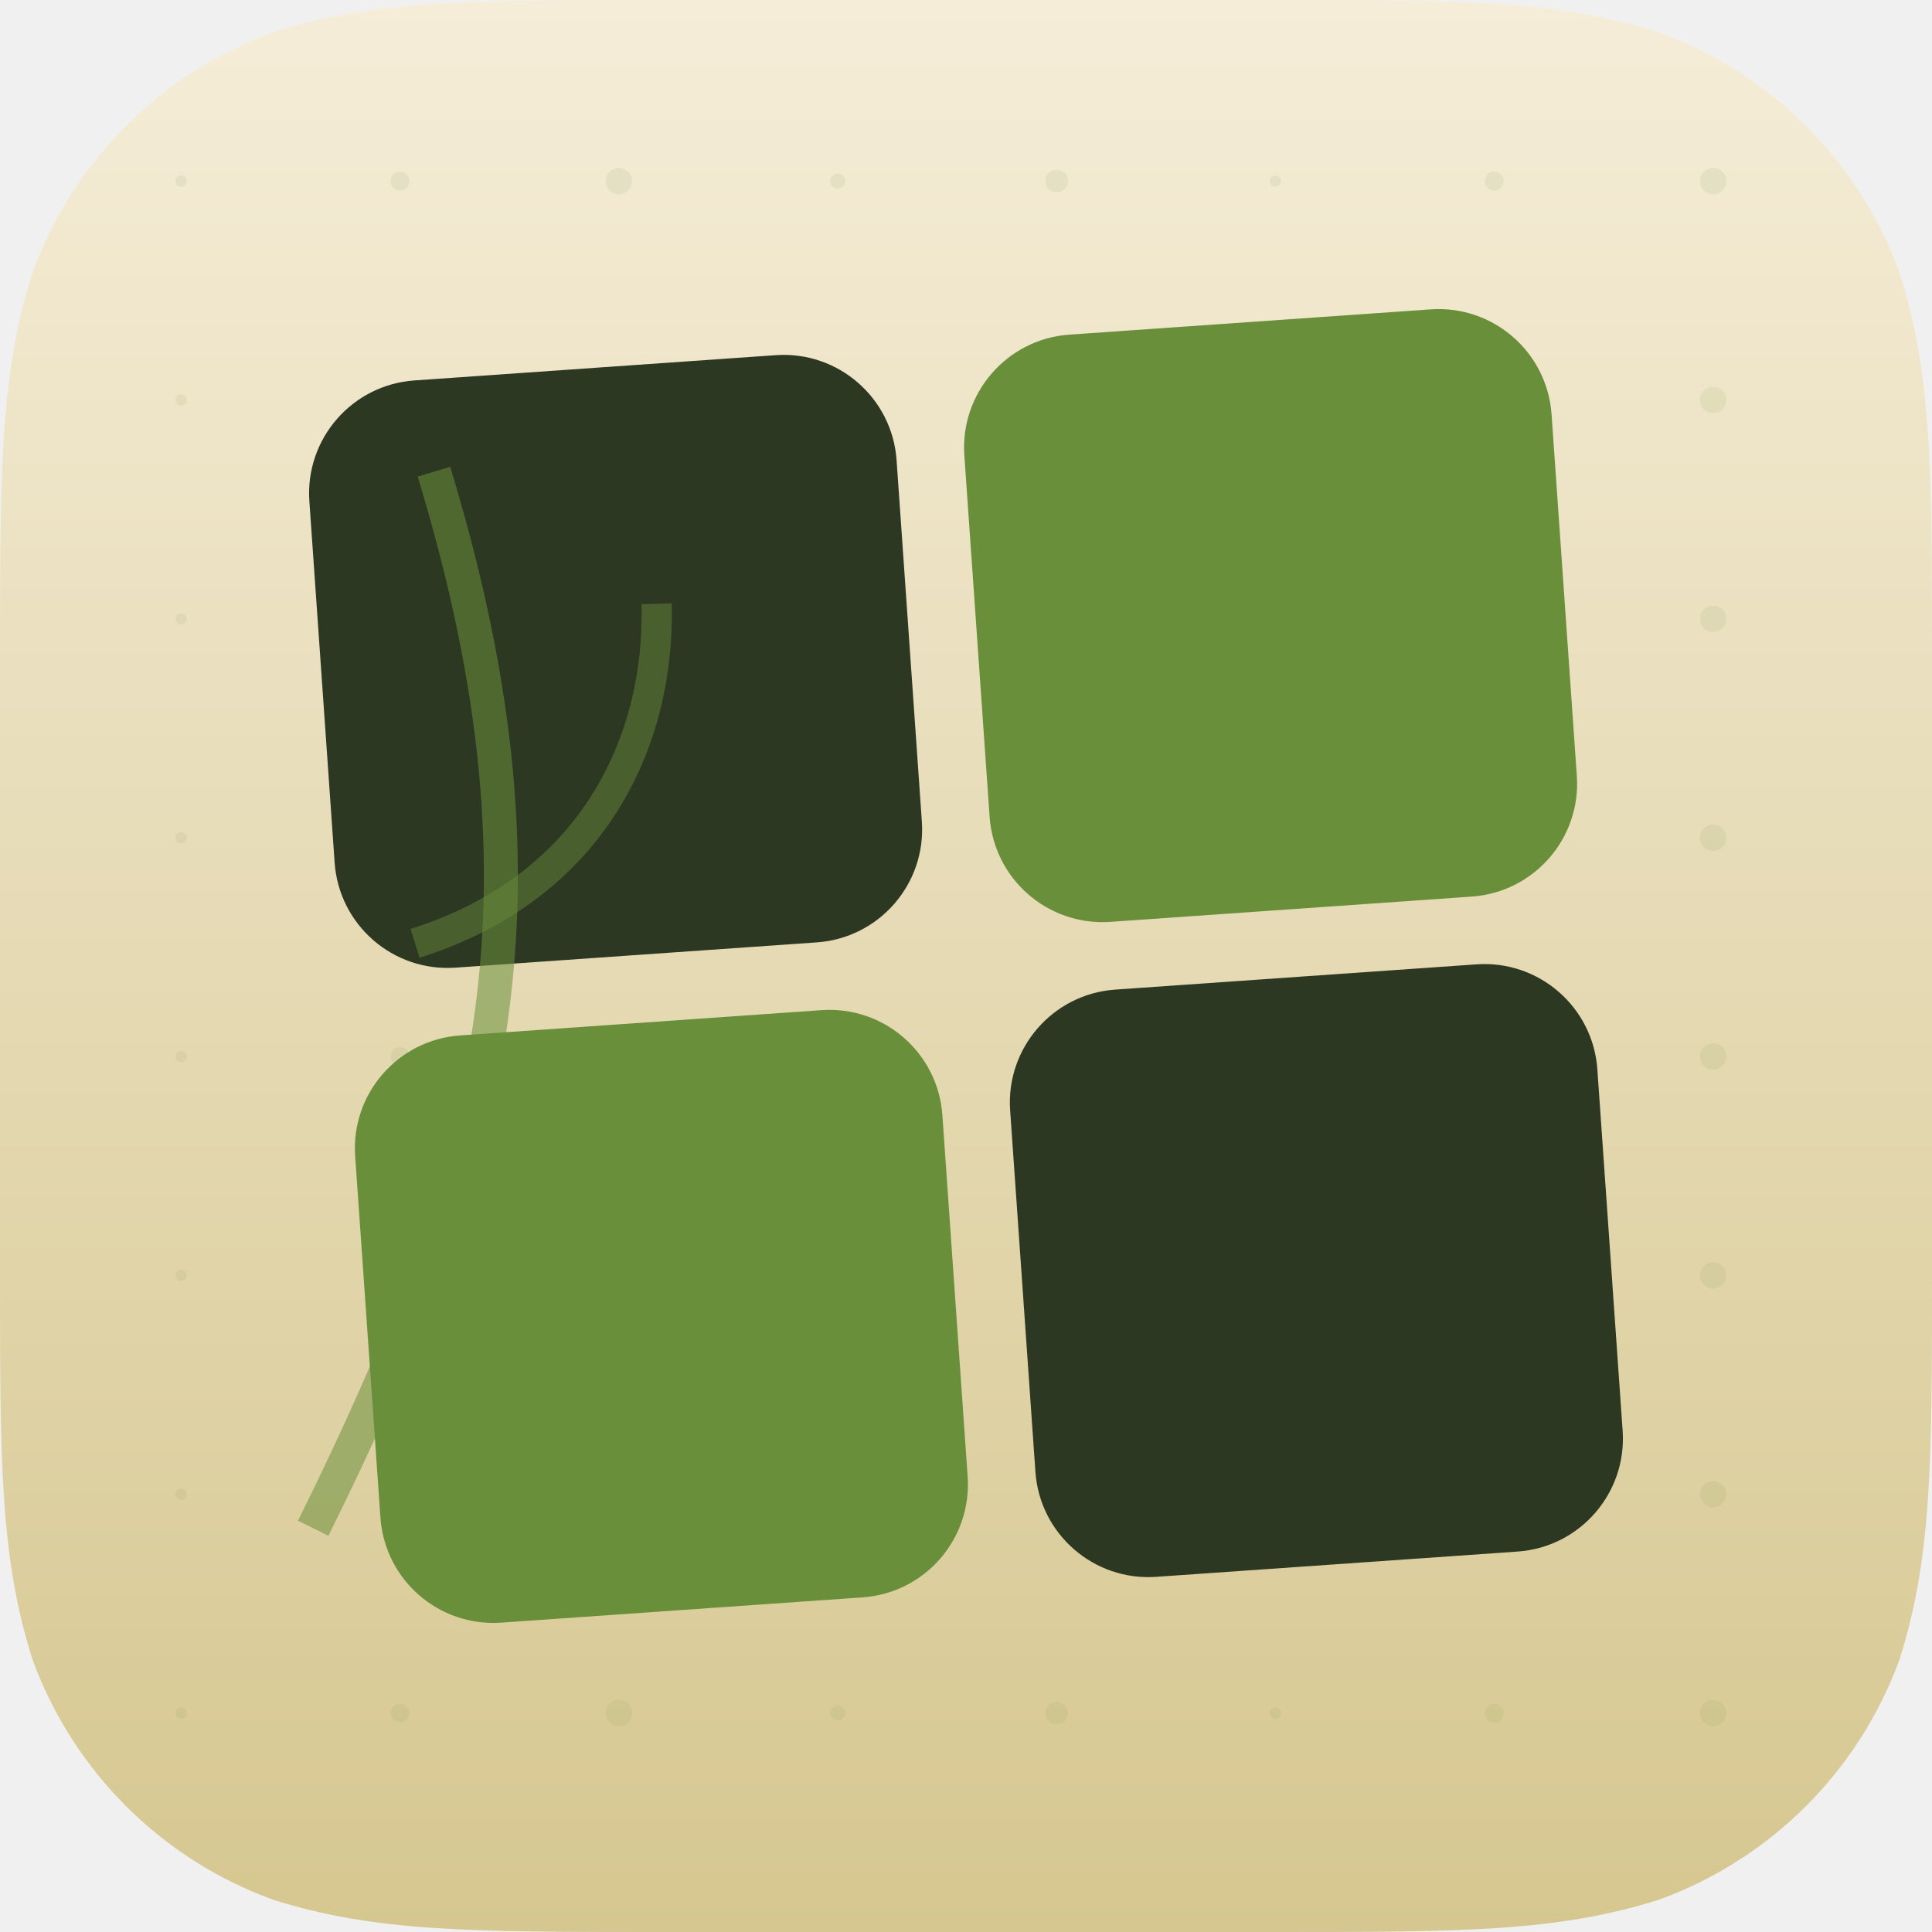
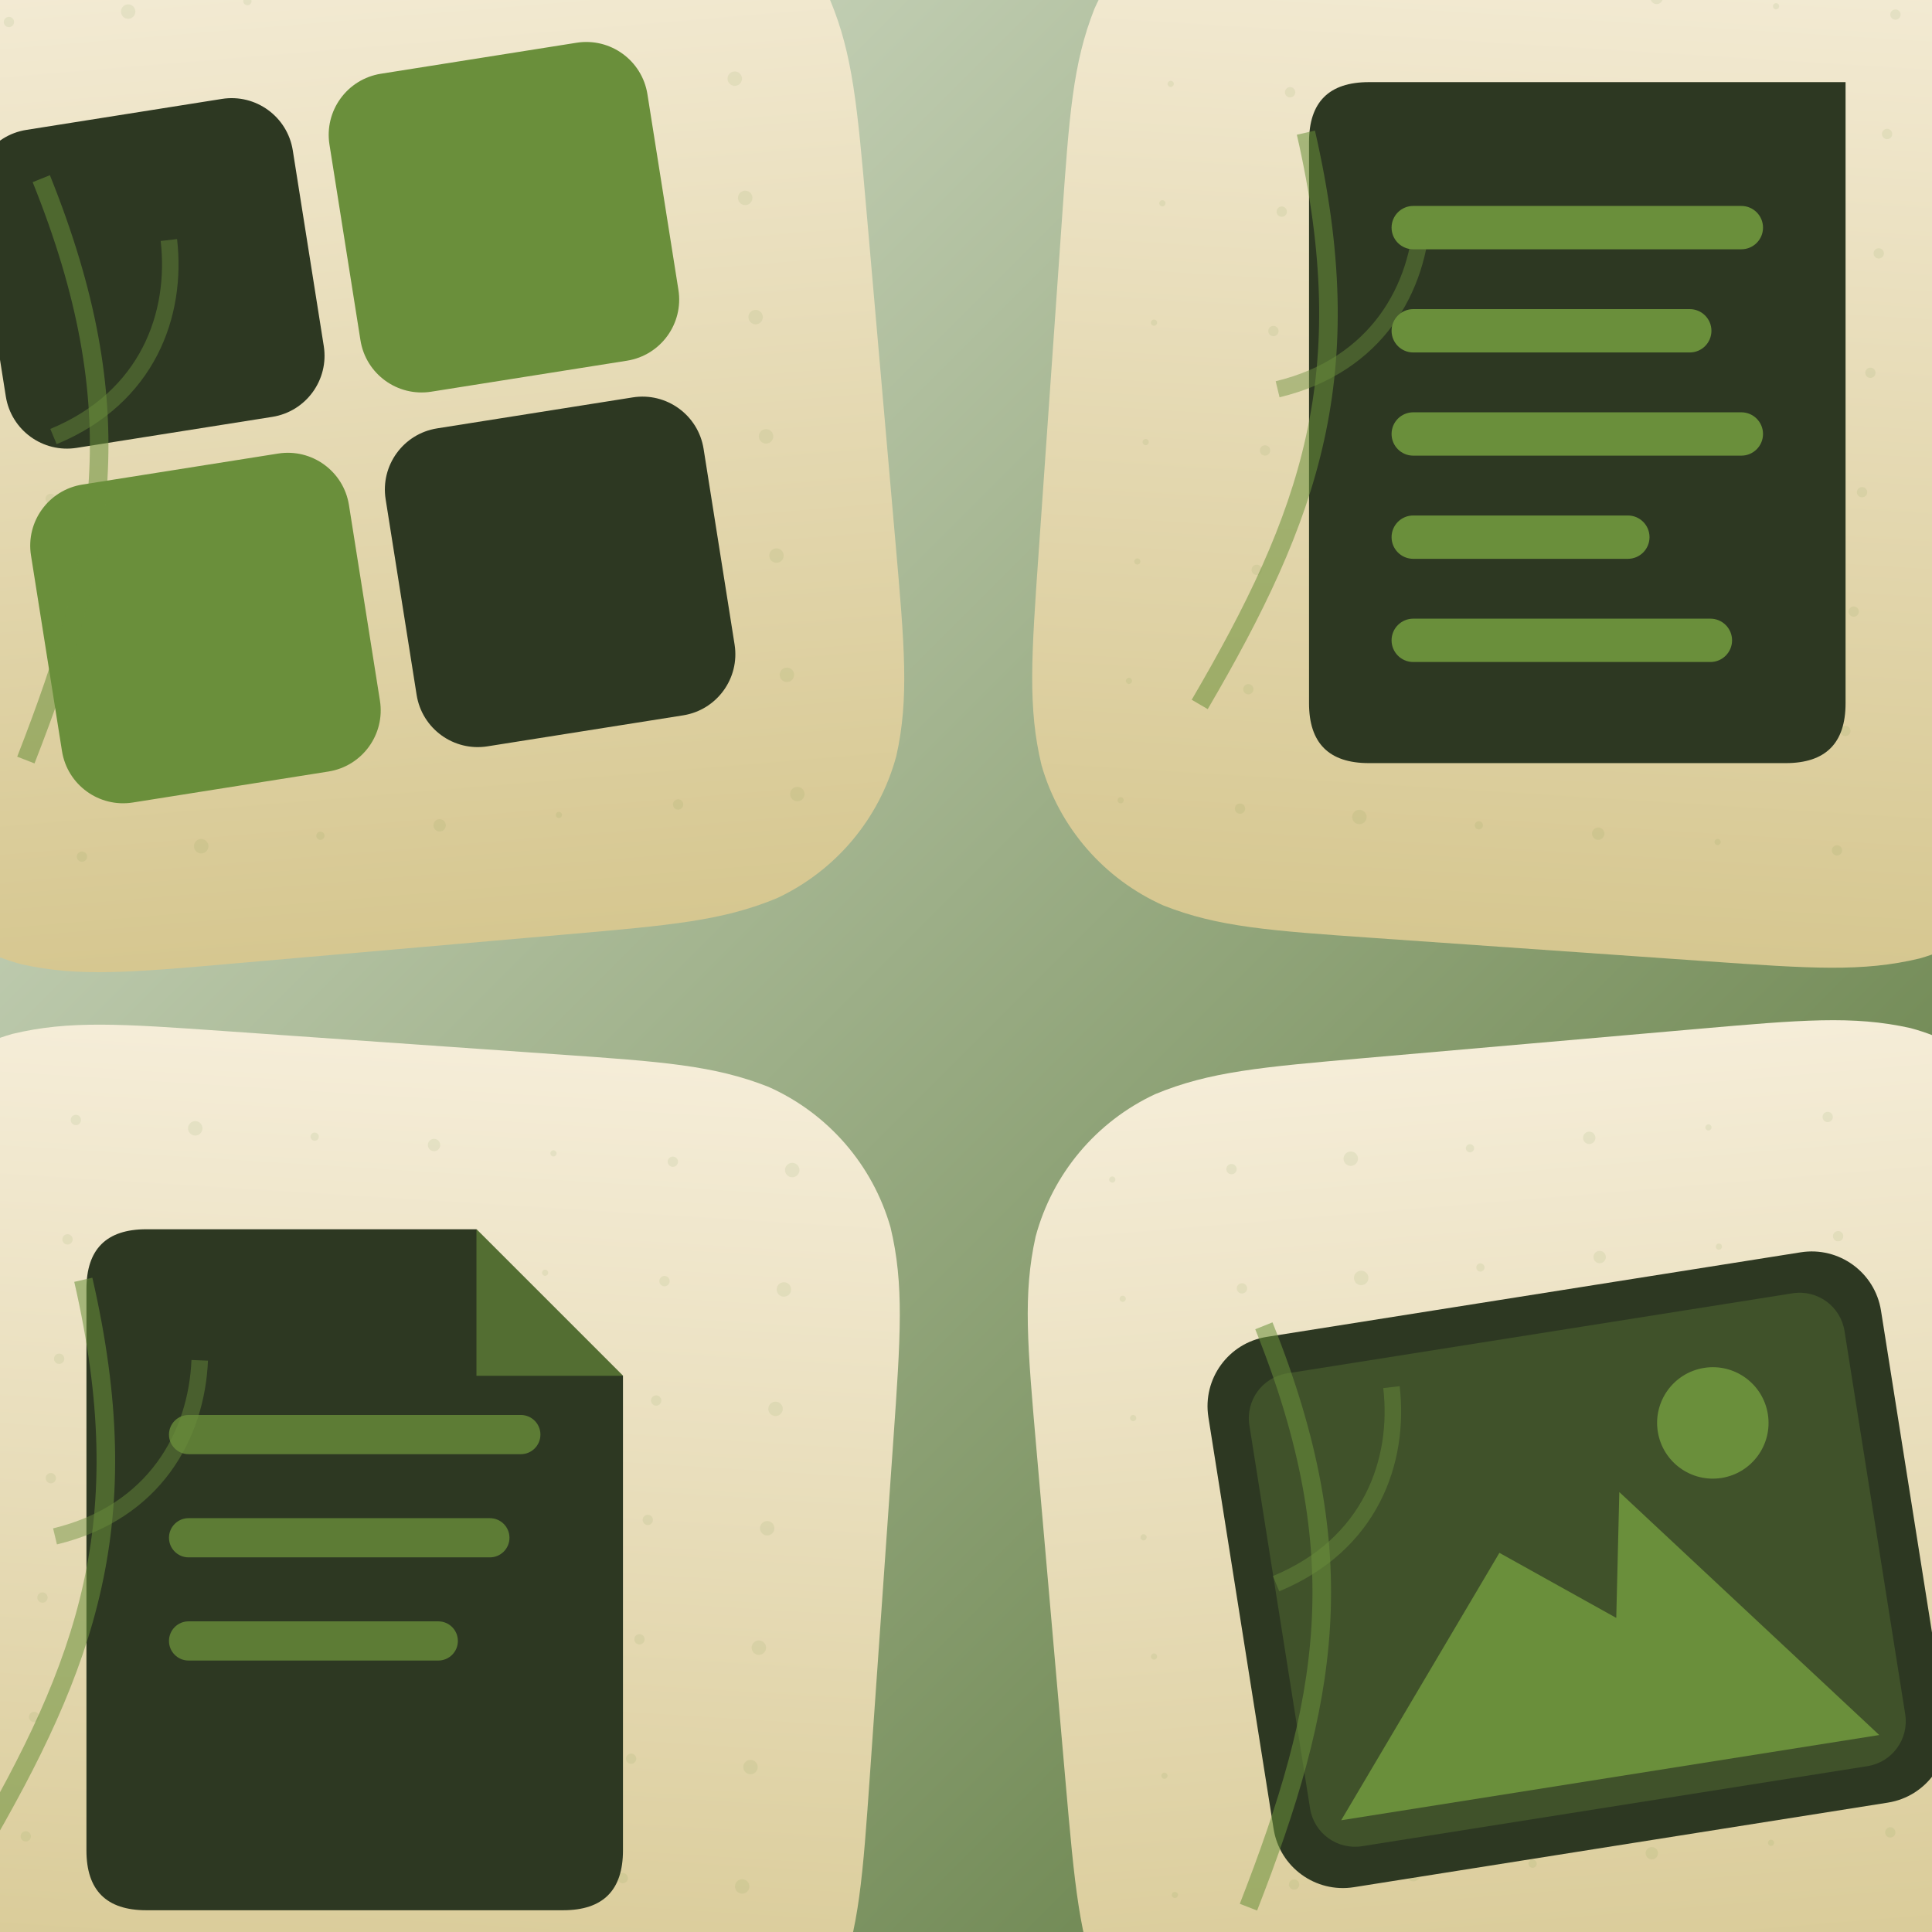
- <svg xmlns="http://www.w3.org/2000/svg" viewBox="0 0 1024 1024" width="1024" height="1024" role="img" aria-label="Botanical Plate Dashboard">
+ <svg xmlns="http://www.w3.org/2000/svg" viewBox="0 0 1024 1024" width="1024" height="1024" role="img" aria-label="Botanical Plate icon set preview">
  <defs>
-     <clipPath id="sq">
-       <path d="M 350.06 0 L 673.94 0 C 774.74 0 825.13 0 879.39 17.15 L 879.39 17.15 C 938.62 38.71 985.29 85.38 1006.85 144.61 C 1024 198.87 1024 249.26 1024 350.06 L 1024 673.94 C 1024 774.74 1024 825.13 1006.85 879.39 L 1006.85 879.39 C 985.29 938.62 938.62 985.29 879.39 1006.85 C 825.13 1024 774.74 1024 673.94 1024 L 350.06 1024 C 249.26 1024 198.87 1024 144.61 1006.85 L 144.61 1006.85 C 85.38 985.29 38.71 938.62 17.15 879.39 C 0 825.13 0 774.74 0 673.94 L 0 350.06 C 0 249.26 0 198.87 17.15 144.61 L 17.15 144.61 C 38.71 85.38 85.38 38.71 144.61 17.15 C 198.87 0 249.26 0 350.06 0 Z" />
-     </clipPath>
-     <linearGradient id="bgbotanicalplatedashboard" x1="0" y1="0" x2="0" y2="1">
-       <stop offset="0" stop-color="#f5edd8" />
-       <stop offset="1" stop-color="#d6c790" />
+     <linearGradient id="bgbotanicalplate" x1="0" y1="0" x2="1" y2="1">
+       <stop offset="0" stop-color="#dee6d4" />
+       <stop offset="1" stop-color="#557234" />
    </linearGradient>
  </defs>
-   <g clip-path="url(#sq)">
-     <rect width="1024" height="1024" fill="url(#bgbotanicalplatedashboard)" />
-     <circle cx="96" cy="96" r="3" fill="#6a8f3b" opacity=".10" />
-     <circle cx="96" cy="212" r="3" fill="#6a8f3b" opacity=".10" />
-     <circle cx="96" cy="328" r="3" fill="#6a8f3b" opacity=".10" />
-     <circle cx="96" cy="444" r="3" fill="#6a8f3b" opacity=".10" />
-     <circle cx="96" cy="560" r="3" fill="#6a8f3b" opacity=".10" />
-     <circle cx="96" cy="676" r="3" fill="#6a8f3b" opacity=".10" />
-     <circle cx="96" cy="792" r="3" fill="#6a8f3b" opacity=".10" />
-     <circle cx="96" cy="908" r="3" fill="#6a8f3b" opacity=".10" />
-     <circle cx="212" cy="96" r="5" fill="#6a8f3b" opacity=".10" />
-     <circle cx="212" cy="212" r="5" fill="#6a8f3b" opacity=".10" />
-     <circle cx="212" cy="328" r="5" fill="#6a8f3b" opacity=".10" />
-     <circle cx="212" cy="444" r="5" fill="#6a8f3b" opacity=".10" />
-     <circle cx="212" cy="560" r="5" fill="#6a8f3b" opacity=".10" />
-     <circle cx="212" cy="676" r="5" fill="#6a8f3b" opacity=".10" />
-     <circle cx="212" cy="792" r="5" fill="#6a8f3b" opacity=".10" />
-     <circle cx="212" cy="908" r="5" fill="#6a8f3b" opacity=".10" />
-     <circle cx="328" cy="96" r="7" fill="#6a8f3b" opacity=".10" />
-     <circle cx="328" cy="212" r="7" fill="#6a8f3b" opacity=".10" />
-     <circle cx="328" cy="328" r="7" fill="#6a8f3b" opacity=".10" />
-     <circle cx="328" cy="444" r="7" fill="#6a8f3b" opacity=".10" />
-     <circle cx="328" cy="560" r="7" fill="#6a8f3b" opacity=".10" />
-     <circle cx="328" cy="676" r="7" fill="#6a8f3b" opacity=".10" />
-     <circle cx="328" cy="792" r="7" fill="#6a8f3b" opacity=".10" />
-     <circle cx="328" cy="908" r="7" fill="#6a8f3b" opacity=".10" />
-     <circle cx="444" cy="96" r="4" fill="#6a8f3b" opacity=".10" />
-     <circle cx="444" cy="212" r="4" fill="#6a8f3b" opacity=".10" />
-     <circle cx="444" cy="328" r="4" fill="#6a8f3b" opacity=".10" />
-     <circle cx="444" cy="444" r="4" fill="#6a8f3b" opacity=".10" />
-     <circle cx="444" cy="560" r="4" fill="#6a8f3b" opacity=".10" />
-     <circle cx="444" cy="676" r="4" fill="#6a8f3b" opacity=".10" />
-     <circle cx="444" cy="792" r="4" fill="#6a8f3b" opacity=".10" />
-     <circle cx="444" cy="908" r="4" fill="#6a8f3b" opacity=".10" />
-     <circle cx="560" cy="96" r="6" fill="#6a8f3b" opacity=".10" />
-     <circle cx="560" cy="212" r="6" fill="#6a8f3b" opacity=".10" />
-     <circle cx="560" cy="328" r="6" fill="#6a8f3b" opacity=".10" />
-     <circle cx="560" cy="444" r="6" fill="#6a8f3b" opacity=".10" />
-     <circle cx="560" cy="560" r="6" fill="#6a8f3b" opacity=".10" />
-     <circle cx="560" cy="676" r="6" fill="#6a8f3b" opacity=".10" />
-     <circle cx="560" cy="792" r="6" fill="#6a8f3b" opacity=".10" />
-     <circle cx="560" cy="908" r="6" fill="#6a8f3b" opacity=".10" />
-     <circle cx="676" cy="96" r="3" fill="#6a8f3b" opacity=".10" />
-     <circle cx="676" cy="212" r="3" fill="#6a8f3b" opacity=".10" />
-     <circle cx="676" cy="328" r="3" fill="#6a8f3b" opacity=".10" />
-     <circle cx="676" cy="444" r="3" fill="#6a8f3b" opacity=".10" />
-     <circle cx="676" cy="560" r="3" fill="#6a8f3b" opacity=".10" />
-     <circle cx="676" cy="676" r="3" fill="#6a8f3b" opacity=".10" />
-     <circle cx="676" cy="792" r="3" fill="#6a8f3b" opacity=".10" />
-     <circle cx="676" cy="908" r="3" fill="#6a8f3b" opacity=".10" />
-     <circle cx="792" cy="96" r="5" fill="#6a8f3b" opacity=".10" />
-     <circle cx="792" cy="212" r="5" fill="#6a8f3b" opacity=".10" />
-     <circle cx="792" cy="328" r="5" fill="#6a8f3b" opacity=".10" />
-     <circle cx="792" cy="444" r="5" fill="#6a8f3b" opacity=".10" />
-     <circle cx="792" cy="560" r="5" fill="#6a8f3b" opacity=".10" />
-     <circle cx="792" cy="676" r="5" fill="#6a8f3b" opacity=".10" />
-     <circle cx="792" cy="792" r="5" fill="#6a8f3b" opacity=".10" />
-     <circle cx="792" cy="908" r="5" fill="#6a8f3b" opacity=".10" />
-     <circle cx="908" cy="96" r="7" fill="#6a8f3b" opacity=".10" />
-     <circle cx="908" cy="212" r="7" fill="#6a8f3b" opacity=".10" />
-     <circle cx="908" cy="328" r="7" fill="#6a8f3b" opacity=".10" />
-     <circle cx="908" cy="444" r="7" fill="#6a8f3b" opacity=".10" />
-     <circle cx="908" cy="560" r="7" fill="#6a8f3b" opacity=".10" />
-     <circle cx="908" cy="676" r="7" fill="#6a8f3b" opacity=".10" />
-     <circle cx="908" cy="792" r="7" fill="#6a8f3b" opacity=".10" />
-     <circle cx="908" cy="908" r="7" fill="#6a8f3b" opacity=".10" />
-     <g transform="rotate(-4 512 512)">
-       <rect x="182" y="182" width="312" height="312" rx="60" fill="#2d3822" />
-       <rect x="530" y="182" width="312" height="312" rx="60" fill="#6a8f3b" />
-       <rect x="182" y="530" width="312" height="312" rx="60" fill="#6a8f3b" />
-       <rect x="530" y="530" width="312" height="312" rx="60" fill="#2d3822" />
-     </g>
-     <path d="M166 810 C260 620 300 480 230 250" fill="none" stroke="#6a8f3b" stroke-width="18" opacity=".55" />
-     <path d="M220 500 C315 470 350 392 348 320" fill="none" stroke="#6a8f3b" stroke-width="16" opacity=".45" />
+   <rect width="1024" height="1024" fill="url(#bgbotanicalplate)" />
+   <circle cx="128" cy="120" r="210" fill="#fff" opacity=".24" />
+   <circle cx="918" cy="884" r="260" fill="#6a8f3b" opacity=".20" />
+   <g transform="rotate(-5 188 224)">
+     <svg viewBox="0 0 1024 1024" width="560" height="560" x="-92" y="-56" aria-hidden="true">
+       <defs>
+         <clipPath id="sq">
+           <path d="M 350.06 0 L 673.94 0 C 774.74 0 825.13 0 879.39 17.15 L 879.39 17.15 C 938.62 38.71 985.29 85.38 1006.85 144.61 C 1024 198.87 1024 249.26 1024 350.06 L 1024 673.94 C 1024 774.74 1024 825.13 1006.85 879.39 L 1006.85 879.39 C 985.29 938.62 938.62 985.29 879.39 1006.85 C 825.13 1024 774.74 1024 673.94 1024 L 350.06 1024 C 249.26 1024 198.87 1024 144.61 1006.85 L 144.61 1006.85 C 85.38 985.29 38.71 938.62 17.15 879.39 C 0 825.13 0 774.74 0 673.94 L 0 350.06 C 0 249.26 0 198.87 17.15 144.61 L 17.15 144.61 C 38.71 85.38 85.38 38.71 144.61 17.15 C 198.87 0 249.26 0 350.06 0 Z" />
+         </clipPath>
+         <linearGradient id="bgbotanicalplatedashboard" x1="0" y1="0" x2="0" y2="1">
+           <stop offset="0" stop-color="#f5edd8" />
+           <stop offset="1" stop-color="#d6c790" />
+         </linearGradient>
+       </defs>
+       <g clip-path="url(#sq)">
+         <rect width="1024" height="1024" fill="url(#bgbotanicalplatedashboard)" />
+         <circle cx="96" cy="96" r="3" fill="#6a8f3b" opacity=".10" />
+         <circle cx="96" cy="212" r="3" fill="#6a8f3b" opacity=".10" />
+         <circle cx="96" cy="328" r="3" fill="#6a8f3b" opacity=".10" />
+         <circle cx="96" cy="444" r="3" fill="#6a8f3b" opacity=".10" />
+         <circle cx="96" cy="560" r="3" fill="#6a8f3b" opacity=".10" />
+         <circle cx="96" cy="676" r="3" fill="#6a8f3b" opacity=".10" />
+         <circle cx="96" cy="792" r="3" fill="#6a8f3b" opacity=".10" />
+         <circle cx="96" cy="908" r="3" fill="#6a8f3b" opacity=".10" />
+         <circle cx="212" cy="96" r="5" fill="#6a8f3b" opacity=".10" />
+         <circle cx="212" cy="212" r="5" fill="#6a8f3b" opacity=".10" />
+         <circle cx="212" cy="328" r="5" fill="#6a8f3b" opacity=".10" />
+         <circle cx="212" cy="444" r="5" fill="#6a8f3b" opacity=".10" />
+         <circle cx="212" cy="560" r="5" fill="#6a8f3b" opacity=".10" />
+         <circle cx="212" cy="676" r="5" fill="#6a8f3b" opacity=".10" />
+         <circle cx="212" cy="792" r="5" fill="#6a8f3b" opacity=".10" />
+         <circle cx="212" cy="908" r="5" fill="#6a8f3b" opacity=".10" />
+         <circle cx="328" cy="96" r="7" fill="#6a8f3b" opacity=".10" />
+         <circle cx="328" cy="212" r="7" fill="#6a8f3b" opacity=".10" />
+         <circle cx="328" cy="328" r="7" fill="#6a8f3b" opacity=".10" />
+         <circle cx="328" cy="444" r="7" fill="#6a8f3b" opacity=".10" />
+         <circle cx="328" cy="560" r="7" fill="#6a8f3b" opacity=".10" />
+         <circle cx="328" cy="676" r="7" fill="#6a8f3b" opacity=".10" />
+         <circle cx="328" cy="792" r="7" fill="#6a8f3b" opacity=".10" />
+         <circle cx="328" cy="908" r="7" fill="#6a8f3b" opacity=".10" />
+         <circle cx="444" cy="96" r="4" fill="#6a8f3b" opacity=".10" />
+         <circle cx="444" cy="212" r="4" fill="#6a8f3b" opacity=".10" />
+         <circle cx="444" cy="328" r="4" fill="#6a8f3b" opacity=".10" />
+         <circle cx="444" cy="444" r="4" fill="#6a8f3b" opacity=".10" />
+         <circle cx="444" cy="560" r="4" fill="#6a8f3b" opacity=".10" />
+         <circle cx="444" cy="676" r="4" fill="#6a8f3b" opacity=".10" />
+         <circle cx="444" cy="792" r="4" fill="#6a8f3b" opacity=".10" />
+         <circle cx="444" cy="908" r="4" fill="#6a8f3b" opacity=".10" />
+         <circle cx="560" cy="96" r="6" fill="#6a8f3b" opacity=".10" />
+         <circle cx="560" cy="212" r="6" fill="#6a8f3b" opacity=".10" />
+         <circle cx="560" cy="328" r="6" fill="#6a8f3b" opacity=".10" />
+         <circle cx="560" cy="444" r="6" fill="#6a8f3b" opacity=".10" />
+         <circle cx="560" cy="560" r="6" fill="#6a8f3b" opacity=".10" />
+         <circle cx="560" cy="676" r="6" fill="#6a8f3b" opacity=".10" />
+         <circle cx="560" cy="792" r="6" fill="#6a8f3b" opacity=".10" />
+         <circle cx="560" cy="908" r="6" fill="#6a8f3b" opacity=".10" />
+         <circle cx="676" cy="96" r="3" fill="#6a8f3b" opacity=".10" />
+         <circle cx="676" cy="212" r="3" fill="#6a8f3b" opacity=".10" />
+         <circle cx="676" cy="328" r="3" fill="#6a8f3b" opacity=".10" />
+         <circle cx="676" cy="444" r="3" fill="#6a8f3b" opacity=".10" />
+         <circle cx="676" cy="560" r="3" fill="#6a8f3b" opacity=".10" />
+         <circle cx="676" cy="676" r="3" fill="#6a8f3b" opacity=".10" />
+         <circle cx="676" cy="792" r="3" fill="#6a8f3b" opacity=".10" />
+         <circle cx="676" cy="908" r="3" fill="#6a8f3b" opacity=".10" />
+         <circle cx="792" cy="96" r="5" fill="#6a8f3b" opacity=".10" />
+         <circle cx="792" cy="212" r="5" fill="#6a8f3b" opacity=".10" />
+         <circle cx="792" cy="328" r="5" fill="#6a8f3b" opacity=".10" />
+         <circle cx="792" cy="444" r="5" fill="#6a8f3b" opacity=".10" />
+         <circle cx="792" cy="560" r="5" fill="#6a8f3b" opacity=".10" />
+         <circle cx="792" cy="676" r="5" fill="#6a8f3b" opacity=".10" />
+         <circle cx="792" cy="792" r="5" fill="#6a8f3b" opacity=".10" />
+         <circle cx="792" cy="908" r="5" fill="#6a8f3b" opacity=".10" />
+         <circle cx="908" cy="96" r="7" fill="#6a8f3b" opacity=".10" />
+         <circle cx="908" cy="212" r="7" fill="#6a8f3b" opacity=".10" />
+         <circle cx="908" cy="328" r="7" fill="#6a8f3b" opacity=".10" />
+         <circle cx="908" cy="444" r="7" fill="#6a8f3b" opacity=".10" />
+         <circle cx="908" cy="560" r="7" fill="#6a8f3b" opacity=".10" />
+         <circle cx="908" cy="676" r="7" fill="#6a8f3b" opacity=".10" />
+         <circle cx="908" cy="792" r="7" fill="#6a8f3b" opacity=".10" />
+         <circle cx="908" cy="908" r="7" fill="#6a8f3b" opacity=".10" />
+         <g transform="rotate(-4 512 512)">
+           <rect x="182" y="182" width="312" height="312" rx="60" fill="#2d3822" />
+           <rect x="530" y="182" width="312" height="312" rx="60" fill="#6a8f3b" />
+           <rect x="182" y="530" width="312" height="312" rx="60" fill="#6a8f3b" />
+           <rect x="530" y="530" width="312" height="312" rx="60" fill="#2d3822" />
+         </g>
+         <path d="M166 810 C260 620 300 480 230 250" fill="none" stroke="#6a8f3b" stroke-width="18" opacity=".55" />
+         <path d="M220 500 C315 470 350 392 348 320" fill="none" stroke="#6a8f3b" stroke-width="16" opacity=".45" />
+       </g>
+     </svg>
+   </g>
+   <g transform="rotate(4 836 224)">
+     <svg viewBox="0 0 1024 1024" width="560" height="560" x="556" y="-56" aria-hidden="true">
+       <defs>
+         <clipPath id="sq">
+           <path d="M 350.06 0 L 673.94 0 C 774.74 0 825.13 0 879.39 17.15 L 879.39 17.15 C 938.62 38.71 985.29 85.38 1006.85 144.61 C 1024 198.87 1024 249.26 1024 350.06 L 1024 673.94 C 1024 774.74 1024 825.13 1006.85 879.39 L 1006.85 879.39 C 985.29 938.62 938.62 985.29 879.39 1006.85 C 825.13 1024 774.74 1024 673.94 1024 L 350.06 1024 C 249.26 1024 198.87 1024 144.61 1006.85 L 144.61 1006.85 C 85.38 985.29 38.71 938.62 17.15 879.39 C 0 825.13 0 774.74 0 673.94 L 0 350.06 C 0 249.26 0 198.87 17.15 144.61 L 17.15 144.61 C 38.71 85.38 85.38 38.71 144.61 17.15 C 198.87 0 249.26 0 350.06 0 Z" />
+         </clipPath>
+         <linearGradient id="bgbotanicalplateposts" x1="0" y1="0" x2="0" y2="1">
+           <stop offset="0" stop-color="#f5edd8" />
+           <stop offset="1" stop-color="#d6c790" />
+         </linearGradient>
+       </defs>
+       <g clip-path="url(#sq)">
+         <rect width="1024" height="1024" fill="url(#bgbotanicalplateposts)" />
+         <circle cx="96" cy="96" r="3" fill="#6a8f3b" opacity=".10" />
+         <circle cx="96" cy="212" r="3" fill="#6a8f3b" opacity=".10" />
+         <circle cx="96" cy="328" r="3" fill="#6a8f3b" opacity=".10" />
+         <circle cx="96" cy="444" r="3" fill="#6a8f3b" opacity=".10" />
+         <circle cx="96" cy="560" r="3" fill="#6a8f3b" opacity=".10" />
+         <circle cx="96" cy="676" r="3" fill="#6a8f3b" opacity=".10" />
+         <circle cx="96" cy="792" r="3" fill="#6a8f3b" opacity=".10" />
+         <circle cx="96" cy="908" r="3" fill="#6a8f3b" opacity=".10" />
+         <circle cx="212" cy="96" r="5" fill="#6a8f3b" opacity=".10" />
+         <circle cx="212" cy="212" r="5" fill="#6a8f3b" opacity=".10" />
+         <circle cx="212" cy="328" r="5" fill="#6a8f3b" opacity=".10" />
+         <circle cx="212" cy="444" r="5" fill="#6a8f3b" opacity=".10" />
+         <circle cx="212" cy="560" r="5" fill="#6a8f3b" opacity=".10" />
+         <circle cx="212" cy="676" r="5" fill="#6a8f3b" opacity=".10" />
+         <circle cx="212" cy="792" r="5" fill="#6a8f3b" opacity=".10" />
+         <circle cx="212" cy="908" r="5" fill="#6a8f3b" opacity=".10" />
+         <circle cx="328" cy="96" r="7" fill="#6a8f3b" opacity=".10" />
+         <circle cx="328" cy="212" r="7" fill="#6a8f3b" opacity=".10" />
+         <circle cx="328" cy="328" r="7" fill="#6a8f3b" opacity=".10" />
+         <circle cx="328" cy="444" r="7" fill="#6a8f3b" opacity=".10" />
+         <circle cx="328" cy="560" r="7" fill="#6a8f3b" opacity=".10" />
+         <circle cx="328" cy="676" r="7" fill="#6a8f3b" opacity=".10" />
+         <circle cx="328" cy="792" r="7" fill="#6a8f3b" opacity=".10" />
+         <circle cx="328" cy="908" r="7" fill="#6a8f3b" opacity=".10" />
+         <circle cx="444" cy="96" r="4" fill="#6a8f3b" opacity=".10" />
+         <circle cx="444" cy="212" r="4" fill="#6a8f3b" opacity=".10" />
+         <circle cx="444" cy="328" r="4" fill="#6a8f3b" opacity=".10" />
+         <circle cx="444" cy="444" r="4" fill="#6a8f3b" opacity=".10" />
+         <circle cx="444" cy="560" r="4" fill="#6a8f3b" opacity=".10" />
+         <circle cx="444" cy="676" r="4" fill="#6a8f3b" opacity=".10" />
+         <circle cx="444" cy="792" r="4" fill="#6a8f3b" opacity=".10" />
+         <circle cx="444" cy="908" r="4" fill="#6a8f3b" opacity=".10" />
+         <circle cx="560" cy="96" r="6" fill="#6a8f3b" opacity=".10" />
+         <circle cx="560" cy="212" r="6" fill="#6a8f3b" opacity=".10" />
+         <circle cx="560" cy="328" r="6" fill="#6a8f3b" opacity=".10" />
+         <circle cx="560" cy="444" r="6" fill="#6a8f3b" opacity=".10" />
+         <circle cx="560" cy="560" r="6" fill="#6a8f3b" opacity=".10" />
+         <circle cx="560" cy="676" r="6" fill="#6a8f3b" opacity=".10" />
+         <circle cx="560" cy="792" r="6" fill="#6a8f3b" opacity=".10" />
+         <circle cx="560" cy="908" r="6" fill="#6a8f3b" opacity=".10" />
+         <circle cx="676" cy="96" r="3" fill="#6a8f3b" opacity=".10" />
+         <circle cx="676" cy="212" r="3" fill="#6a8f3b" opacity=".10" />
+         <circle cx="676" cy="328" r="3" fill="#6a8f3b" opacity=".10" />
+         <circle cx="676" cy="444" r="3" fill="#6a8f3b" opacity=".10" />
+         <circle cx="676" cy="560" r="3" fill="#6a8f3b" opacity=".10" />
+         <circle cx="676" cy="676" r="3" fill="#6a8f3b" opacity=".10" />
+         <circle cx="676" cy="792" r="3" fill="#6a8f3b" opacity=".10" />
+         <circle cx="676" cy="908" r="3" fill="#6a8f3b" opacity=".10" />
+         <circle cx="792" cy="96" r="5" fill="#6a8f3b" opacity=".10" />
+         <circle cx="792" cy="212" r="5" fill="#6a8f3b" opacity=".10" />
+         <circle cx="792" cy="328" r="5" fill="#6a8f3b" opacity=".10" />
+         <circle cx="792" cy="444" r="5" fill="#6a8f3b" opacity=".10" />
+         <circle cx="792" cy="560" r="5" fill="#6a8f3b" opacity=".10" />
+         <circle cx="792" cy="676" r="5" fill="#6a8f3b" opacity=".10" />
+         <circle cx="792" cy="792" r="5" fill="#6a8f3b" opacity=".10" />
+         <circle cx="792" cy="908" r="5" fill="#6a8f3b" opacity=".10" />
+         <circle cx="908" cy="96" r="7" fill="#6a8f3b" opacity=".10" />
+         <circle cx="908" cy="212" r="7" fill="#6a8f3b" opacity=".10" />
+         <circle cx="908" cy="328" r="7" fill="#6a8f3b" opacity=".10" />
+         <circle cx="908" cy="444" r="7" fill="#6a8f3b" opacity=".10" />
+         <circle cx="908" cy="560" r="7" fill="#6a8f3b" opacity=".10" />
+         <circle cx="908" cy="676" r="7" fill="#6a8f3b" opacity=".10" />
+         <circle cx="908" cy="792" r="7" fill="#6a8f3b" opacity=".10" />
+         <circle cx="908" cy="908" r="7" fill="#6a8f3b" opacity=".10" />
+         <g transform="rotate(-4 512 512)">
+           <path d="M 310 182 L 772 182 L 772 182 L 772 784 Q 772 842 714 842 L 310 842 Q 252 842 252 784 L 252 240 Q 252 182 310 182 Z" fill="#2d3822" />
+           <rect x="332" y="302" width="360" height="42" rx="21" fill="#6a8f3b" />
+           <rect x="332" y="402" width="310" height="42" rx="21" fill="#6a8f3b" />
+           <rect x="332" y="502" width="360" height="42" rx="21" fill="#6a8f3b" />
+           <rect x="332" y="602" width="250" height="42" rx="21" fill="#6a8f3b" />
+           <rect x="332" y="702" width="330" height="42" rx="21" fill="#6a8f3b" />
+         </g>
+         <path d="M166 810 C260 620 300 480 230 250" fill="none" stroke="#6a8f3b" stroke-width="18" opacity=".55" />
+         <path d="M220 500 C315 470 350 392 348 320" fill="none" stroke="#6a8f3b" stroke-width="16" opacity=".45" />
+       </g>
+     </svg>
+   </g>
+   <g transform="rotate(4 188 832)">
+     <svg viewBox="0 0 1024 1024" width="560" height="560" x="-92" y="552" aria-hidden="true">
+       <defs>
+         <clipPath id="sq">
+           <path d="M 350.06 0 L 673.94 0 C 774.74 0 825.13 0 879.39 17.15 L 879.39 17.15 C 938.62 38.71 985.29 85.38 1006.85 144.61 C 1024 198.87 1024 249.26 1024 350.06 L 1024 673.94 C 1024 774.74 1024 825.13 1006.85 879.39 L 1006.85 879.39 C 985.29 938.62 938.62 985.29 879.39 1006.85 C 825.13 1024 774.74 1024 673.94 1024 L 350.06 1024 C 249.26 1024 198.87 1024 144.61 1006.85 L 144.61 1006.85 C 85.38 985.29 38.71 938.62 17.15 879.39 C 0 825.13 0 774.74 0 673.94 L 0 350.06 C 0 249.26 0 198.87 17.15 144.61 L 17.15 144.61 C 38.71 85.38 85.38 38.71 144.61 17.15 C 198.87 0 249.26 0 350.06 0 Z" />
+         </clipPath>
+         <linearGradient id="bgbotanicalplatepages" x1="0" y1="0" x2="0" y2="1">
+           <stop offset="0" stop-color="#f5edd8" />
+           <stop offset="1" stop-color="#d6c790" />
+         </linearGradient>
+       </defs>
+       <g clip-path="url(#sq)">
+         <rect width="1024" height="1024" fill="url(#bgbotanicalplatepages)" />
+         <circle cx="96" cy="96" r="3" fill="#6a8f3b" opacity=".10" />
+         <circle cx="96" cy="212" r="3" fill="#6a8f3b" opacity=".10" />
+         <circle cx="96" cy="328" r="3" fill="#6a8f3b" opacity=".10" />
+         <circle cx="96" cy="444" r="3" fill="#6a8f3b" opacity=".10" />
+         <circle cx="96" cy="560" r="3" fill="#6a8f3b" opacity=".10" />
+         <circle cx="96" cy="676" r="3" fill="#6a8f3b" opacity=".10" />
+         <circle cx="96" cy="792" r="3" fill="#6a8f3b" opacity=".10" />
+         <circle cx="96" cy="908" r="3" fill="#6a8f3b" opacity=".10" />
+         <circle cx="212" cy="96" r="5" fill="#6a8f3b" opacity=".10" />
+         <circle cx="212" cy="212" r="5" fill="#6a8f3b" opacity=".10" />
+         <circle cx="212" cy="328" r="5" fill="#6a8f3b" opacity=".10" />
+         <circle cx="212" cy="444" r="5" fill="#6a8f3b" opacity=".10" />
+         <circle cx="212" cy="560" r="5" fill="#6a8f3b" opacity=".10" />
+         <circle cx="212" cy="676" r="5" fill="#6a8f3b" opacity=".10" />
+         <circle cx="212" cy="792" r="5" fill="#6a8f3b" opacity=".10" />
+         <circle cx="212" cy="908" r="5" fill="#6a8f3b" opacity=".10" />
+         <circle cx="328" cy="96" r="7" fill="#6a8f3b" opacity=".10" />
+         <circle cx="328" cy="212" r="7" fill="#6a8f3b" opacity=".10" />
+         <circle cx="328" cy="328" r="7" fill="#6a8f3b" opacity=".10" />
+         <circle cx="328" cy="444" r="7" fill="#6a8f3b" opacity=".10" />
+         <circle cx="328" cy="560" r="7" fill="#6a8f3b" opacity=".10" />
+         <circle cx="328" cy="676" r="7" fill="#6a8f3b" opacity=".10" />
+         <circle cx="328" cy="792" r="7" fill="#6a8f3b" opacity=".10" />
+         <circle cx="328" cy="908" r="7" fill="#6a8f3b" opacity=".10" />
+         <circle cx="444" cy="96" r="4" fill="#6a8f3b" opacity=".10" />
+         <circle cx="444" cy="212" r="4" fill="#6a8f3b" opacity=".10" />
+         <circle cx="444" cy="328" r="4" fill="#6a8f3b" opacity=".10" />
+         <circle cx="444" cy="444" r="4" fill="#6a8f3b" opacity=".10" />
+         <circle cx="444" cy="560" r="4" fill="#6a8f3b" opacity=".10" />
+         <circle cx="444" cy="676" r="4" fill="#6a8f3b" opacity=".10" />
+         <circle cx="444" cy="792" r="4" fill="#6a8f3b" opacity=".10" />
+         <circle cx="444" cy="908" r="4" fill="#6a8f3b" opacity=".10" />
+         <circle cx="560" cy="96" r="6" fill="#6a8f3b" opacity=".10" />
+         <circle cx="560" cy="212" r="6" fill="#6a8f3b" opacity=".10" />
+         <circle cx="560" cy="328" r="6" fill="#6a8f3b" opacity=".10" />
+         <circle cx="560" cy="444" r="6" fill="#6a8f3b" opacity=".10" />
+         <circle cx="560" cy="560" r="6" fill="#6a8f3b" opacity=".10" />
+         <circle cx="560" cy="676" r="6" fill="#6a8f3b" opacity=".10" />
+         <circle cx="560" cy="792" r="6" fill="#6a8f3b" opacity=".10" />
+         <circle cx="560" cy="908" r="6" fill="#6a8f3b" opacity=".10" />
+         <circle cx="676" cy="96" r="3" fill="#6a8f3b" opacity=".10" />
+         <circle cx="676" cy="212" r="3" fill="#6a8f3b" opacity=".10" />
+         <circle cx="676" cy="328" r="3" fill="#6a8f3b" opacity=".10" />
+         <circle cx="676" cy="444" r="3" fill="#6a8f3b" opacity=".10" />
+         <circle cx="676" cy="560" r="3" fill="#6a8f3b" opacity=".10" />
+         <circle cx="676" cy="676" r="3" fill="#6a8f3b" opacity=".10" />
+         <circle cx="676" cy="792" r="3" fill="#6a8f3b" opacity=".10" />
+         <circle cx="676" cy="908" r="3" fill="#6a8f3b" opacity=".10" />
+         <circle cx="792" cy="96" r="5" fill="#6a8f3b" opacity=".10" />
+         <circle cx="792" cy="212" r="5" fill="#6a8f3b" opacity=".10" />
+         <circle cx="792" cy="328" r="5" fill="#6a8f3b" opacity=".10" />
+         <circle cx="792" cy="444" r="5" fill="#6a8f3b" opacity=".10" />
+         <circle cx="792" cy="560" r="5" fill="#6a8f3b" opacity=".10" />
+         <circle cx="792" cy="676" r="5" fill="#6a8f3b" opacity=".10" />
+         <circle cx="792" cy="792" r="5" fill="#6a8f3b" opacity=".10" />
+         <circle cx="792" cy="908" r="5" fill="#6a8f3b" opacity=".10" />
+         <circle cx="908" cy="96" r="7" fill="#6a8f3b" opacity=".10" />
+         <circle cx="908" cy="212" r="7" fill="#6a8f3b" opacity=".10" />
+         <circle cx="908" cy="328" r="7" fill="#6a8f3b" opacity=".10" />
+         <circle cx="908" cy="444" r="7" fill="#6a8f3b" opacity=".10" />
+         <circle cx="908" cy="560" r="7" fill="#6a8f3b" opacity=".10" />
+         <circle cx="908" cy="676" r="7" fill="#6a8f3b" opacity=".10" />
+         <circle cx="908" cy="792" r="7" fill="#6a8f3b" opacity=".10" />
+         <circle cx="908" cy="908" r="7" fill="#6a8f3b" opacity=".10" />
+         <g transform="rotate(-4 512 512)">
+           <path d="M 310 182 L 630 182 L 772 324 L 772 784 Q 772 842 714 842 L 310 842 Q 252 842 252 784 L 252 240 Q 252 182 310 182 Z" fill="#2d3822" />
+           <path d="M 630 182 L 772 324 L 630 324 Z" fill="#6a8f3b" opacity=".62" />
+           <rect x="332" y="362" width="360" height="38" rx="19" fill="#6a8f3b" opacity=".78" />
+           <rect x="332" y="462" width="330" height="38" rx="19" fill="#6a8f3b" opacity=".78" />
+           <rect x="332" y="562" width="280" height="38" rx="19" fill="#6a8f3b" opacity=".78" />
+         </g>
+         <path d="M166 810 C260 620 300 480 230 250" fill="none" stroke="#6a8f3b" stroke-width="18" opacity=".55" />
+         <path d="M220 500 C315 470 350 392 348 320" fill="none" stroke="#6a8f3b" stroke-width="16" opacity=".45" />
+       </g>
+     </svg>
+   </g>
+   <g transform="rotate(-5 836 832)">
+     <svg viewBox="0 0 1024 1024" width="560" height="560" x="556" y="552" aria-hidden="true">
+       <defs>
+         <clipPath id="sq">
+           <path d="M 350.06 0 L 673.94 0 C 774.74 0 825.13 0 879.39 17.15 L 879.39 17.15 C 938.62 38.71 985.29 85.38 1006.85 144.61 C 1024 198.87 1024 249.26 1024 350.06 L 1024 673.94 C 1024 774.74 1024 825.13 1006.85 879.39 L 1006.85 879.39 C 985.29 938.62 938.62 985.29 879.39 1006.85 C 825.13 1024 774.74 1024 673.94 1024 L 350.06 1024 C 249.26 1024 198.87 1024 144.61 1006.85 L 144.61 1006.85 C 85.38 985.29 38.71 938.62 17.15 879.39 C 0 825.13 0 774.74 0 673.94 L 0 350.06 C 0 249.26 0 198.87 17.15 144.61 L 17.15 144.61 C 38.71 85.38 85.38 38.71 144.61 17.15 C 198.87 0 249.26 0 350.06 0 Z" />
+         </clipPath>
+         <linearGradient id="bgbotanicalplatemedia" x1="0" y1="0" x2="0" y2="1">
+           <stop offset="0" stop-color="#f5edd8" />
+           <stop offset="1" stop-color="#d6c790" />
+         </linearGradient>
+       </defs>
+       <g clip-path="url(#sq)">
+         <rect width="1024" height="1024" fill="url(#bgbotanicalplatemedia)" />
+         <circle cx="96" cy="96" r="3" fill="#6a8f3b" opacity=".10" />
+         <circle cx="96" cy="212" r="3" fill="#6a8f3b" opacity=".10" />
+         <circle cx="96" cy="328" r="3" fill="#6a8f3b" opacity=".10" />
+         <circle cx="96" cy="444" r="3" fill="#6a8f3b" opacity=".10" />
+         <circle cx="96" cy="560" r="3" fill="#6a8f3b" opacity=".10" />
+         <circle cx="96" cy="676" r="3" fill="#6a8f3b" opacity=".10" />
+         <circle cx="96" cy="792" r="3" fill="#6a8f3b" opacity=".10" />
+         <circle cx="96" cy="908" r="3" fill="#6a8f3b" opacity=".10" />
+         <circle cx="212" cy="96" r="5" fill="#6a8f3b" opacity=".10" />
+         <circle cx="212" cy="212" r="5" fill="#6a8f3b" opacity=".10" />
+         <circle cx="212" cy="328" r="5" fill="#6a8f3b" opacity=".10" />
+         <circle cx="212" cy="444" r="5" fill="#6a8f3b" opacity=".10" />
+         <circle cx="212" cy="560" r="5" fill="#6a8f3b" opacity=".10" />
+         <circle cx="212" cy="676" r="5" fill="#6a8f3b" opacity=".10" />
+         <circle cx="212" cy="792" r="5" fill="#6a8f3b" opacity=".10" />
+         <circle cx="212" cy="908" r="5" fill="#6a8f3b" opacity=".10" />
+         <circle cx="328" cy="96" r="7" fill="#6a8f3b" opacity=".10" />
+         <circle cx="328" cy="212" r="7" fill="#6a8f3b" opacity=".10" />
+         <circle cx="328" cy="328" r="7" fill="#6a8f3b" opacity=".10" />
+         <circle cx="328" cy="444" r="7" fill="#6a8f3b" opacity=".10" />
+         <circle cx="328" cy="560" r="7" fill="#6a8f3b" opacity=".10" />
+         <circle cx="328" cy="676" r="7" fill="#6a8f3b" opacity=".10" />
+         <circle cx="328" cy="792" r="7" fill="#6a8f3b" opacity=".10" />
+         <circle cx="328" cy="908" r="7" fill="#6a8f3b" opacity=".10" />
+         <circle cx="444" cy="96" r="4" fill="#6a8f3b" opacity=".10" />
+         <circle cx="444" cy="212" r="4" fill="#6a8f3b" opacity=".10" />
+         <circle cx="444" cy="328" r="4" fill="#6a8f3b" opacity=".10" />
+         <circle cx="444" cy="444" r="4" fill="#6a8f3b" opacity=".10" />
+         <circle cx="444" cy="560" r="4" fill="#6a8f3b" opacity=".10" />
+         <circle cx="444" cy="676" r="4" fill="#6a8f3b" opacity=".10" />
+         <circle cx="444" cy="792" r="4" fill="#6a8f3b" opacity=".10" />
+         <circle cx="444" cy="908" r="4" fill="#6a8f3b" opacity=".10" />
+         <circle cx="560" cy="96" r="6" fill="#6a8f3b" opacity=".10" />
+         <circle cx="560" cy="212" r="6" fill="#6a8f3b" opacity=".10" />
+         <circle cx="560" cy="328" r="6" fill="#6a8f3b" opacity=".10" />
+         <circle cx="560" cy="444" r="6" fill="#6a8f3b" opacity=".10" />
+         <circle cx="560" cy="560" r="6" fill="#6a8f3b" opacity=".10" />
+         <circle cx="560" cy="676" r="6" fill="#6a8f3b" opacity=".10" />
+         <circle cx="560" cy="792" r="6" fill="#6a8f3b" opacity=".10" />
+         <circle cx="560" cy="908" r="6" fill="#6a8f3b" opacity=".10" />
+         <circle cx="676" cy="96" r="3" fill="#6a8f3b" opacity=".10" />
+         <circle cx="676" cy="212" r="3" fill="#6a8f3b" opacity=".10" />
+         <circle cx="676" cy="328" r="3" fill="#6a8f3b" opacity=".10" />
+         <circle cx="676" cy="444" r="3" fill="#6a8f3b" opacity=".10" />
+         <circle cx="676" cy="560" r="3" fill="#6a8f3b" opacity=".10" />
+         <circle cx="676" cy="676" r="3" fill="#6a8f3b" opacity=".10" />
+         <circle cx="676" cy="792" r="3" fill="#6a8f3b" opacity=".10" />
+         <circle cx="676" cy="908" r="3" fill="#6a8f3b" opacity=".10" />
+         <circle cx="792" cy="96" r="5" fill="#6a8f3b" opacity=".10" />
+         <circle cx="792" cy="212" r="5" fill="#6a8f3b" opacity=".10" />
+         <circle cx="792" cy="328" r="5" fill="#6a8f3b" opacity=".10" />
+         <circle cx="792" cy="444" r="5" fill="#6a8f3b" opacity=".10" />
+         <circle cx="792" cy="560" r="5" fill="#6a8f3b" opacity=".10" />
+         <circle cx="792" cy="676" r="5" fill="#6a8f3b" opacity=".10" />
+         <circle cx="792" cy="792" r="5" fill="#6a8f3b" opacity=".10" />
+         <circle cx="792" cy="908" r="5" fill="#6a8f3b" opacity=".10" />
+         <circle cx="908" cy="96" r="7" fill="#6a8f3b" opacity=".10" />
+         <circle cx="908" cy="212" r="7" fill="#6a8f3b" opacity=".10" />
+         <circle cx="908" cy="328" r="7" fill="#6a8f3b" opacity=".10" />
+         <circle cx="908" cy="444" r="7" fill="#6a8f3b" opacity=".10" />
+         <circle cx="908" cy="560" r="7" fill="#6a8f3b" opacity=".10" />
+         <circle cx="908" cy="676" r="7" fill="#6a8f3b" opacity=".10" />
+         <circle cx="908" cy="792" r="7" fill="#6a8f3b" opacity=".10" />
+         <circle cx="908" cy="908" r="7" fill="#6a8f3b" opacity=".10" />
+         <g transform="rotate(-4 512 512)">
+           <rect x="182" y="242" width="660" height="540" rx="68" fill="#2d3822" />
+           <rect x="220" y="280" width="584" height="464" rx="44" fill="#6a8f3b" opacity=".30" />
+           <circle cx="664" cy="392" r="54" fill="#6a8f3b" />
+           <path d="M 248 716 L 440 484 L 542 564 L 564 444 L 776 716 Z" fill="#6a8f3b" />
+         </g>
+         <path d="M166 810 C260 620 300 480 230 250" fill="none" stroke="#6a8f3b" stroke-width="18" opacity=".55" />
+         <path d="M220 500 C315 470 350 392 348 320" fill="none" stroke="#6a8f3b" stroke-width="16" opacity=".45" />
+       </g>
+     </svg>
  </g>
</svg>
